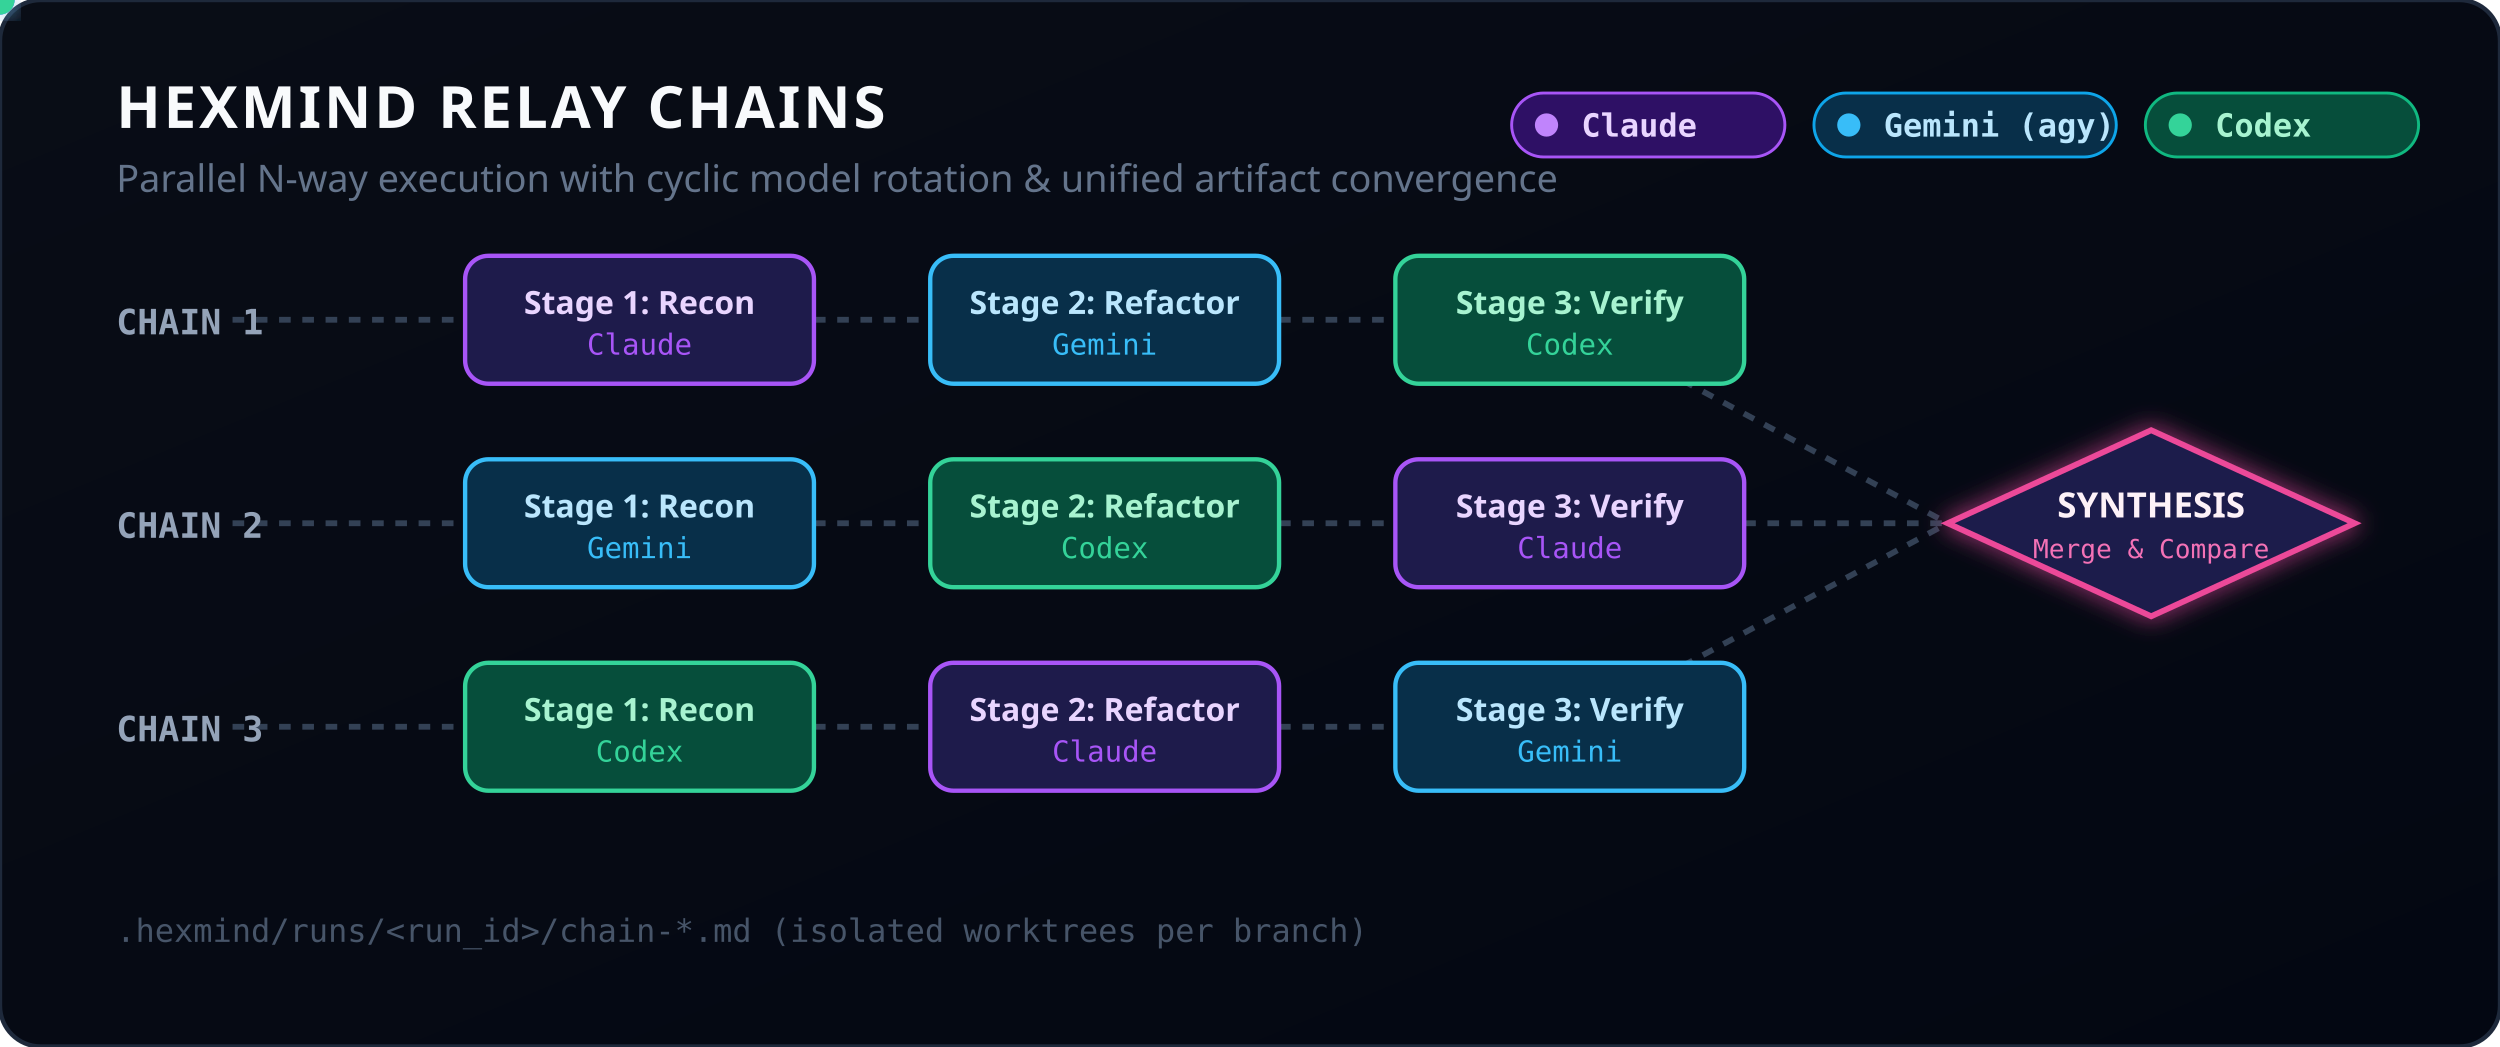
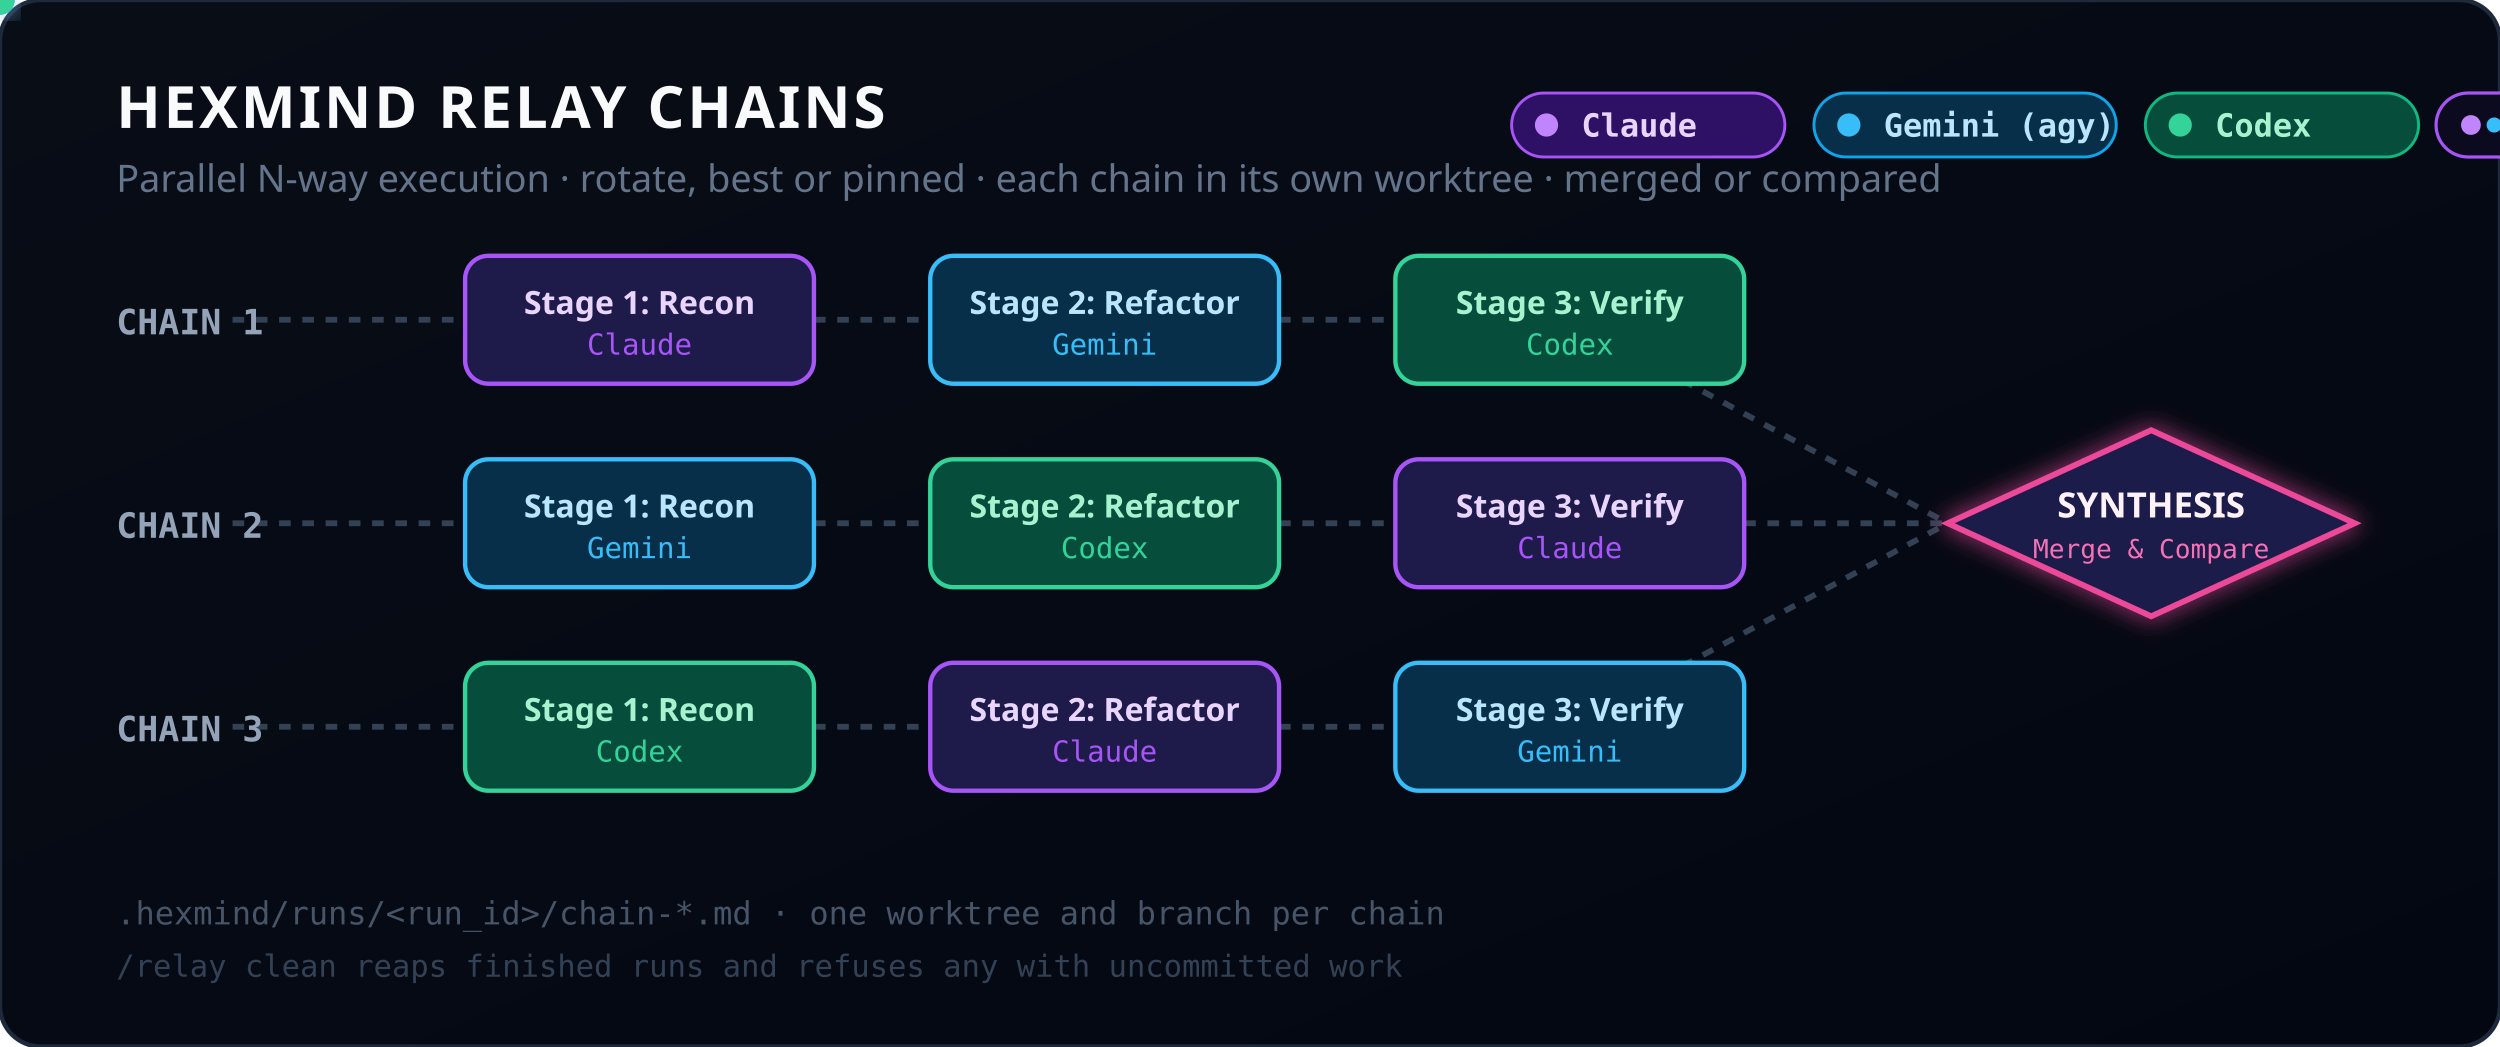
<svg xmlns="http://www.w3.org/2000/svg" viewBox="0 0 860 360" width="100%" height="100%">
  <defs>
    <linearGradient id="bg2" x1="0%" y1="0%" x2="100%" y2="100%">
      <stop offset="0%" stop-color="#090d16" />
      <stop offset="100%" stop-color="#030712" />
    </linearGradient>
    <linearGradient id="claudeGrad" x1="0%" y1="0%" x2="100%" y2="100%">
      <stop offset="0%" stop-color="#a855f7" />
      <stop offset="100%" stop-color="#7e22ce" />
    </linearGradient>
    <linearGradient id="agyGrad" x1="0%" y1="0%" x2="100%" y2="100%">
      <stop offset="0%" stop-color="#38bdf8" />
      <stop offset="100%" stop-color="#0284c7" />
    </linearGradient>
    <linearGradient id="codexGrad" x1="0%" y1="0%" x2="100%" y2="100%">
      <stop offset="0%" stop-color="#34d399" />
      <stop offset="100%" stop-color="#059669" />
    </linearGradient>
    <filter id="glow2" x="-20%" y="-20%" width="140%" height="140%">
      <feGaussianBlur stdDeviation="4" result="b" />
      <feComposite in="SourceGraphic" in2="b" operator="over" />
    </filter>
  </defs>
  <style>
    @keyframes flow1 {
      0% { offset-distance: 0%; opacity: 0; }
      10% { opacity: 1; }
      80% { opacity: 1; }
      100% { offset-distance: 100%; opacity: 0; }
    }
    @keyframes cellPulse {
      0%, 100% { opacity: 0.85; filter: drop-shadow(0 0 2px rgba(255,255,255,0.1)); }
      50% { opacity: 1; filter: drop-shadow(0 0 8px currentColor); }
    }
    .token-1 {
      offset-path: path("M 80 110 L 220 110 L 380 110 L 540 110 L 670 180 L 740 180");
      animation: flow1 7s ease-in-out infinite;
    }
    .token-2 {
      offset-path: path("M 80 180 L 220 180 L 380 180 L 540 180 L 670 180 L 740 180");
      animation: flow1 7s ease-in-out infinite 2.3s;
    }
    .token-3 {
      offset-path: path("M 80 250 L 220 250 L 380 250 L 540 250 L 670 180 L 740 180");
      animation: flow1 7s ease-in-out infinite 4.6s;
    }
    .pulse-cell { animation: cellPulse 4s ease-in-out infinite; }
    @media (prefers-reduced-motion: reduce) {
      .token-1, .token-2, .token-3, .pulse-cell { animation: none !important; }
    }
  </style>
  <rect width="860" height="360" rx="14" fill="url(#bg2)" stroke="#1e293b" stroke-width="1.5" />
  <text x="40" y="44" font-family="system-ui, sans-serif" font-weight="800" font-size="20" fill="#f8fafc" letter-spacing="1">
    HEXMIND RELAY CHAINS
  </text>
  <text x="40" y="66" font-family="system-ui, sans-serif" font-size="13" fill="#64748b">
-     Parallel N-way execution with cyclic model rotation &amp; unified artifact convergence
+     Parallel N-way execution · rotate, best or pinned · each chain in its own worktree · merged or compared
  </text>
  <g transform="translate(520, 32)">
    <rect x="0" y="0" width="94" height="22" rx="11" fill="#2e1065" stroke="#a855f7" stroke-width="1" />
    <circle cx="12" cy="11" r="4" fill="#c084fc" />
    <text x="24" y="15" font-family="ui-monospace, monospace" font-size="11" font-weight="600" fill="#e9d5ff">Claude</text>
    <rect x="104" y="0" width="104" height="22" rx="11" fill="#082f49" stroke="#0ea5e9" stroke-width="1" />
    <circle cx="116" cy="11" r="4" fill="#38bdf8" />
    <text x="128" y="15" font-family="ui-monospace, monospace" font-size="11" font-weight="600" fill="#bae6fd">Gemini (agy)</text>
    <rect x="218" y="0" width="94" height="22" rx="11" fill="#064e3b" stroke="#10b981" stroke-width="1" />
    <circle cx="230" cy="11" r="4" fill="#34d399" />
    <text x="242" y="15" font-family="ui-monospace, monospace" font-size="11" font-weight="600" fill="#a7f3d0">Codex</text>
+     <rect x="318" y="0" width="146" height="22" rx="11" fill="#0c0a1f" stroke="#a855f7" stroke-width="1.1" />
+     <circle cx="330" cy="11" r="3.4" fill="#c084fc" />
+     <circle cx="338" cy="11" r="2.6" fill="#38bdf8" />
+     <text x="348" y="15" font-family="ui-monospace, monospace" font-size="10.5" font-weight="600" fill="#e9d5ff">+ 8 free opencode</text>
  </g>
  <g stroke="#334155" stroke-width="2" stroke-dasharray="4 4" fill="none">
    <path d="M 80 110 L 540 110 L 670 180 L 740 180" />
    <path d="M 80 180 L 540 180 L 670 180 L 740 180" />
    <path d="M 80 250 L 540 250 L 670 180 L 740 180" />
  </g>
  <text x="40" y="115" font-family="ui-monospace, monospace" font-size="12" font-weight="700" fill="#94a3b8">CHAIN 1</text>
  <text x="40" y="185" font-family="ui-monospace, monospace" font-size="12" font-weight="700" fill="#94a3b8">CHAIN 2</text>
  <text x="40" y="255" font-family="ui-monospace, monospace" font-size="12" font-weight="700" fill="#94a3b8">CHAIN 3</text>
  <g transform="translate(160, 88)" class="pulse-cell">
    <rect width="120" height="44" rx="8" fill="#1e1b4b" stroke="#a855f7" stroke-width="1.5" />
    <text x="60" y="20" font-family="system-ui, sans-serif" font-size="11" font-weight="700" fill="#e9d5ff" text-anchor="middle">Stage 1: Recon</text>
    <text x="60" y="34" font-family="ui-monospace, monospace" font-size="10" fill="#a855f7" text-anchor="middle">Claude</text>
  </g>
  <g transform="translate(160, 158)" class="pulse-cell">
    <rect width="120" height="44" rx="8" fill="#082f49" stroke="#38bdf8" stroke-width="1.5" />
    <text x="60" y="20" font-family="system-ui, sans-serif" font-size="11" font-weight="700" fill="#bae6fd" text-anchor="middle">Stage 1: Recon</text>
    <text x="60" y="34" font-family="ui-monospace, monospace" font-size="10" fill="#38bdf8" text-anchor="middle">Gemini</text>
  </g>
  <g transform="translate(160, 228)" class="pulse-cell">
    <rect width="120" height="44" rx="8" fill="#064e3b" stroke="#34d399" stroke-width="1.5" />
    <text x="60" y="20" font-family="system-ui, sans-serif" font-size="11" font-weight="700" fill="#a7f3d0" text-anchor="middle">Stage 1: Recon</text>
    <text x="60" y="34" font-family="ui-monospace, monospace" font-size="10" fill="#34d399" text-anchor="middle">Codex</text>
  </g>
  <g transform="translate(320, 88)" class="pulse-cell">
    <rect width="120" height="44" rx="8" fill="#082f49" stroke="#38bdf8" stroke-width="1.5" />
    <text x="60" y="20" font-family="system-ui, sans-serif" font-size="11" font-weight="700" fill="#bae6fd" text-anchor="middle">Stage 2: Refactor</text>
    <text x="60" y="34" font-family="ui-monospace, monospace" font-size="10" fill="#38bdf8" text-anchor="middle">Gemini</text>
  </g>
  <g transform="translate(320, 158)" class="pulse-cell">
    <rect width="120" height="44" rx="8" fill="#064e3b" stroke="#34d399" stroke-width="1.5" />
    <text x="60" y="20" font-family="system-ui, sans-serif" font-size="11" font-weight="700" fill="#a7f3d0" text-anchor="middle">Stage 2: Refactor</text>
    <text x="60" y="34" font-family="ui-monospace, monospace" font-size="10" fill="#34d399" text-anchor="middle">Codex</text>
  </g>
  <g transform="translate(320, 228)" class="pulse-cell">
    <rect width="120" height="44" rx="8" fill="#1e1b4b" stroke="#a855f7" stroke-width="1.5" />
    <text x="60" y="20" font-family="system-ui, sans-serif" font-size="11" font-weight="700" fill="#e9d5ff" text-anchor="middle">Stage 2: Refactor</text>
    <text x="60" y="34" font-family="ui-monospace, monospace" font-size="10" fill="#a855f7" text-anchor="middle">Claude</text>
  </g>
  <g transform="translate(480, 88)" class="pulse-cell">
    <rect width="120" height="44" rx="8" fill="#064e3b" stroke="#34d399" stroke-width="1.5" />
    <text x="60" y="20" font-family="system-ui, sans-serif" font-size="11" font-weight="700" fill="#a7f3d0" text-anchor="middle">Stage 3: Verify</text>
    <text x="60" y="34" font-family="ui-monospace, monospace" font-size="10" fill="#34d399" text-anchor="middle">Codex</text>
  </g>
  <g transform="translate(480, 158)" class="pulse-cell">
    <rect width="120" height="44" rx="8" fill="#1e1b4b" stroke="#a855f7" stroke-width="1.5" />
    <text x="60" y="20" font-family="system-ui, sans-serif" font-size="11" font-weight="700" fill="#e9d5ff" text-anchor="middle">Stage 3: Verify</text>
    <text x="60" y="34" font-family="ui-monospace, monospace" font-size="10" fill="#a855f7" text-anchor="middle">Claude</text>
  </g>
  <g transform="translate(480, 228)" class="pulse-cell">
    <rect width="120" height="44" rx="8" fill="#082f49" stroke="#38bdf8" stroke-width="1.5" />
    <text x="60" y="20" font-family="system-ui, sans-serif" font-size="11" font-weight="700" fill="#bae6fd" text-anchor="middle">Stage 3: Verify</text>
    <text x="60" y="34" font-family="ui-monospace, monospace" font-size="10" fill="#38bdf8" text-anchor="middle">Gemini</text>
  </g>
  <g transform="translate(670, 148)" filter="url(#glow2)">
    <polygon points="70,0 140,32 140,32 70,64 0,32" fill="#1e1b4b" stroke="#ec4899" stroke-width="2" />
    <text x="70" y="30" font-family="system-ui, sans-serif" font-size="12" font-weight="800" fill="#fdf2f8" text-anchor="middle">SYNTHESIS</text>
    <text x="70" y="44" font-family="ui-monospace, monospace" font-size="9" fill="#f472b6" text-anchor="middle">Merge &amp; Compare</text>
  </g>
  <circle class="token-1" r="5" fill="#a855f7" filter="url(#glow2)" />
  <circle class="token-2" r="5" fill="#38bdf8" filter="url(#glow2)" />
  <circle class="token-3" r="5" fill="#34d399" filter="url(#glow2)" />
-   <text x="40" y="324" font-family="ui-monospace, monospace" font-size="11" fill="#475569">
-     .hexmind/runs/&lt;run_id&gt;/chain-*.md (isolated worktrees per branch)
+   <text x="40" y="318" font-family="ui-monospace, monospace" font-size="11" fill="#475569">
+     .hexmind/runs/&lt;run_id&gt;/chain-*.md · one worktree and branch per chain
+   </text>
+   <text x="40" y="336" font-family="ui-monospace, monospace" font-size="10.5" fill="#334155">
+     /relay clean reaps finished runs and refuses any with uncommitted work
  </text>
</svg>
